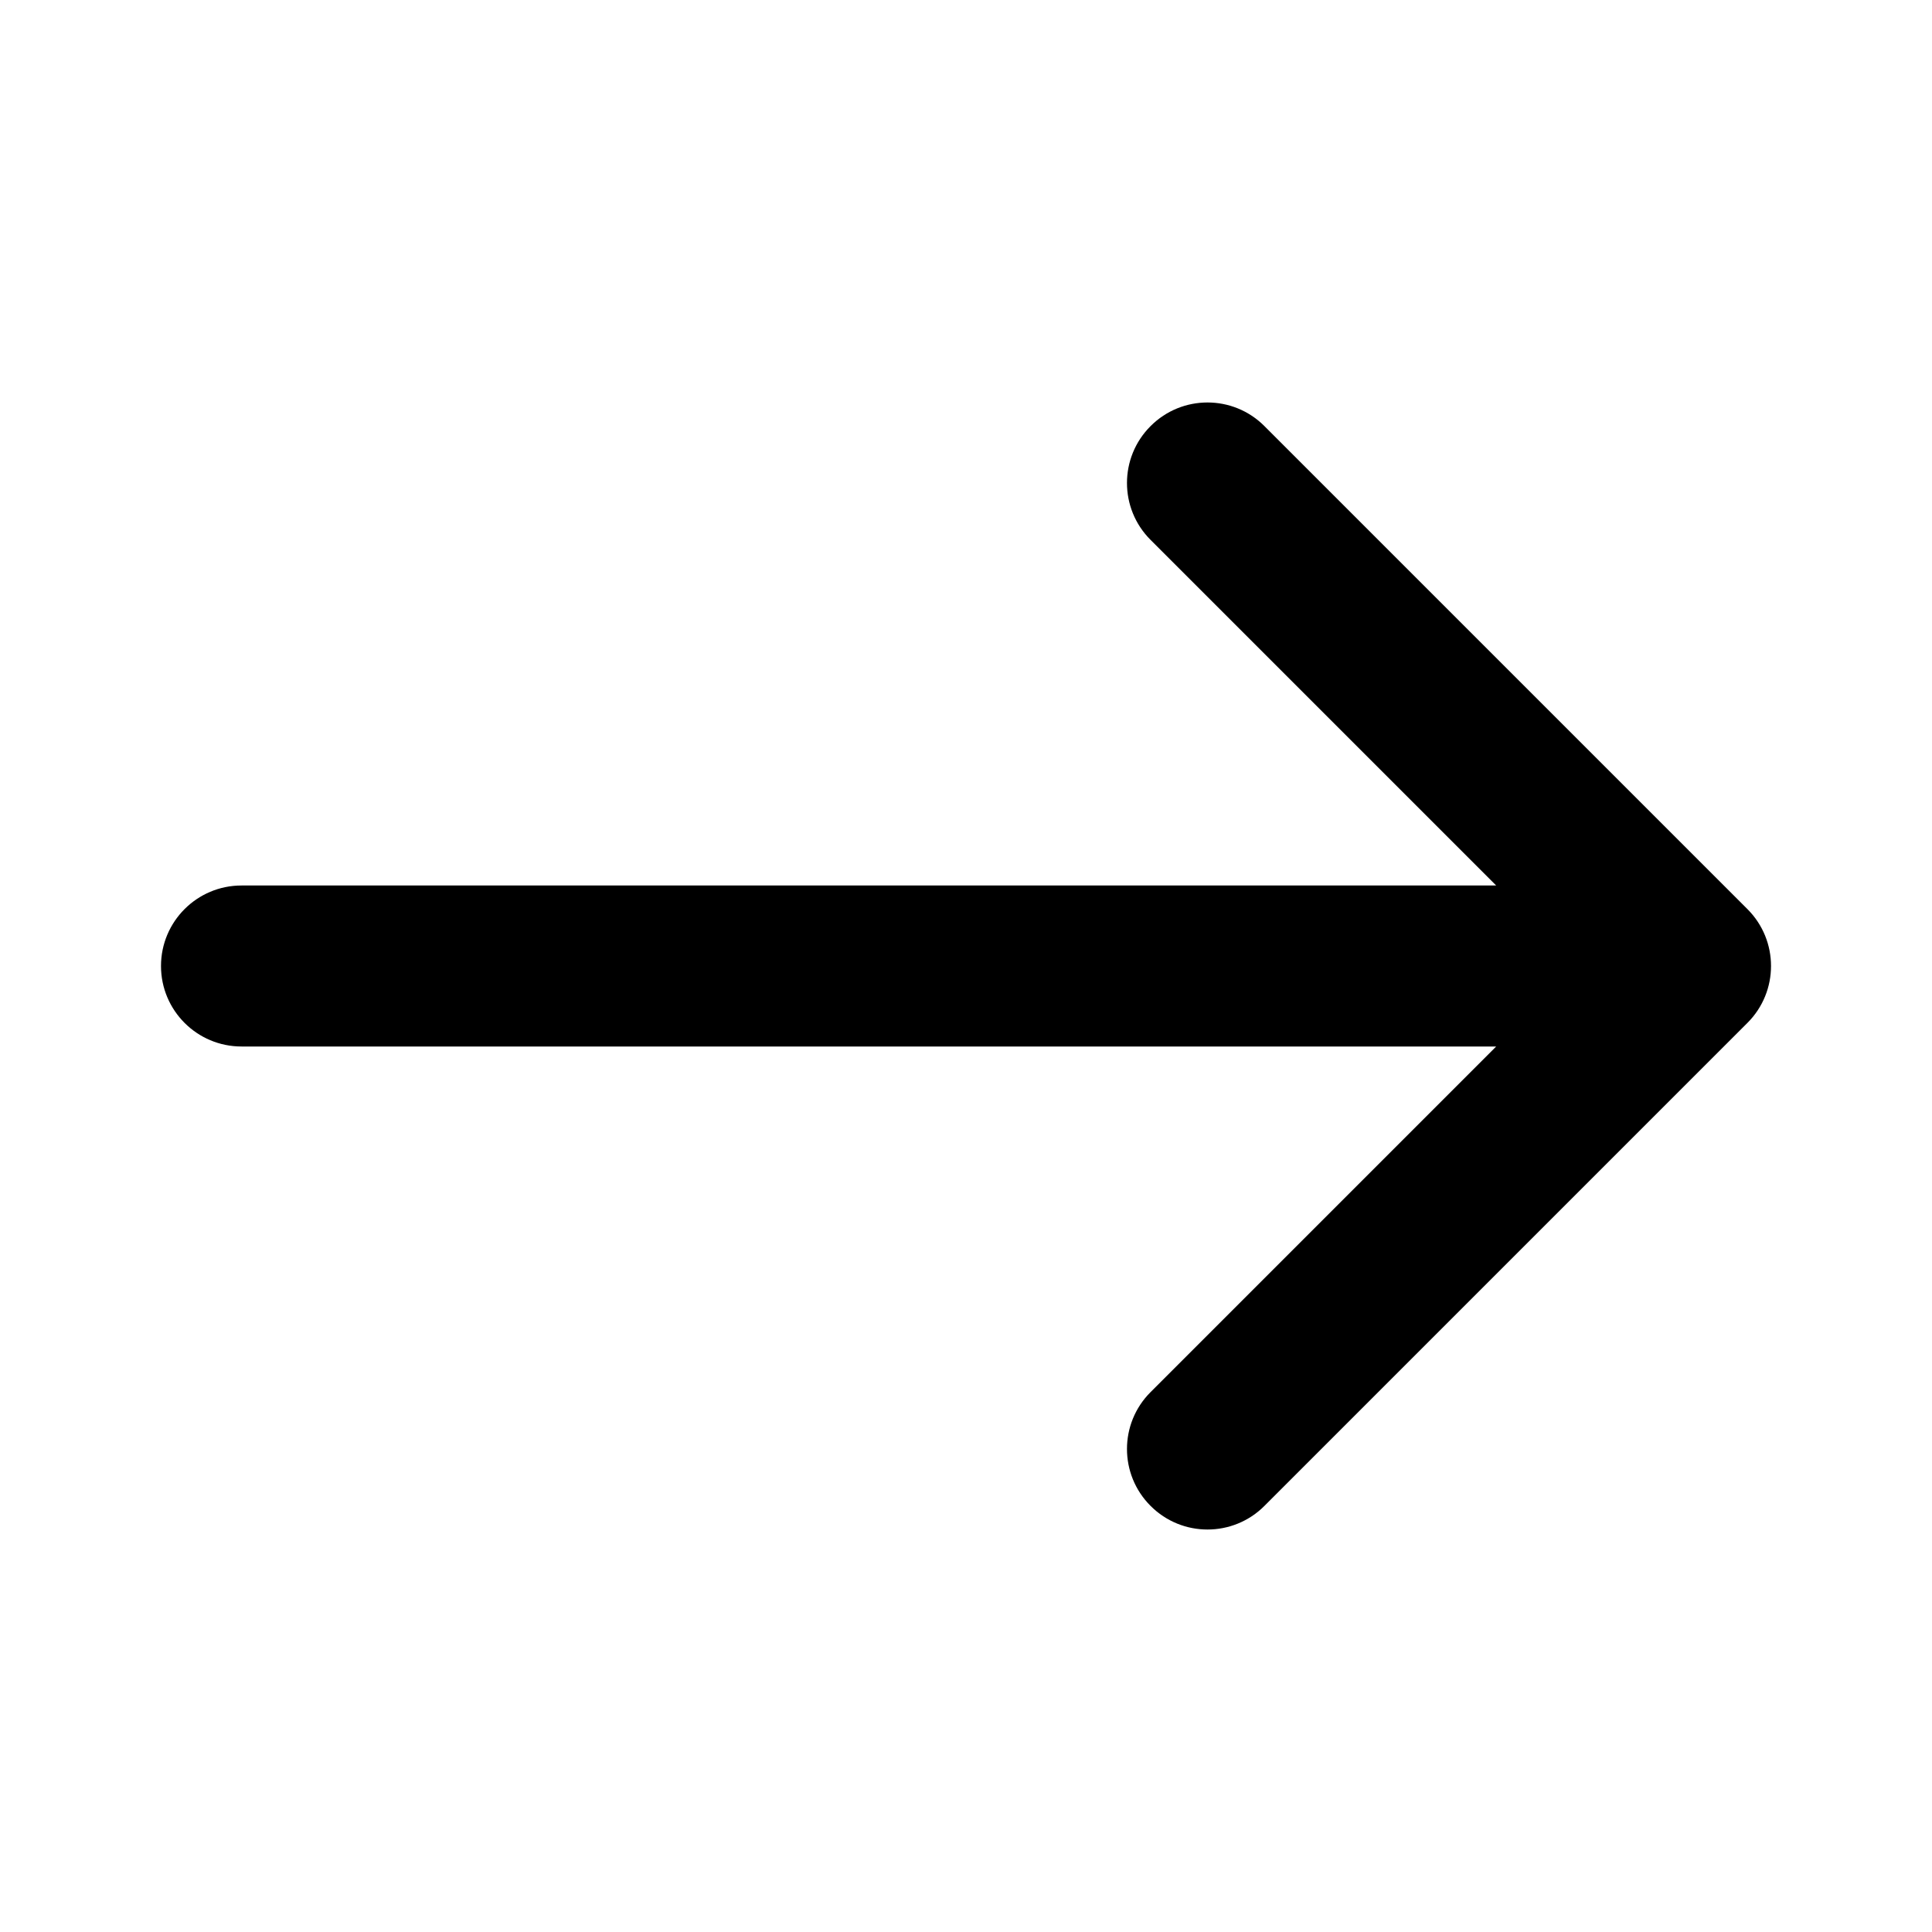
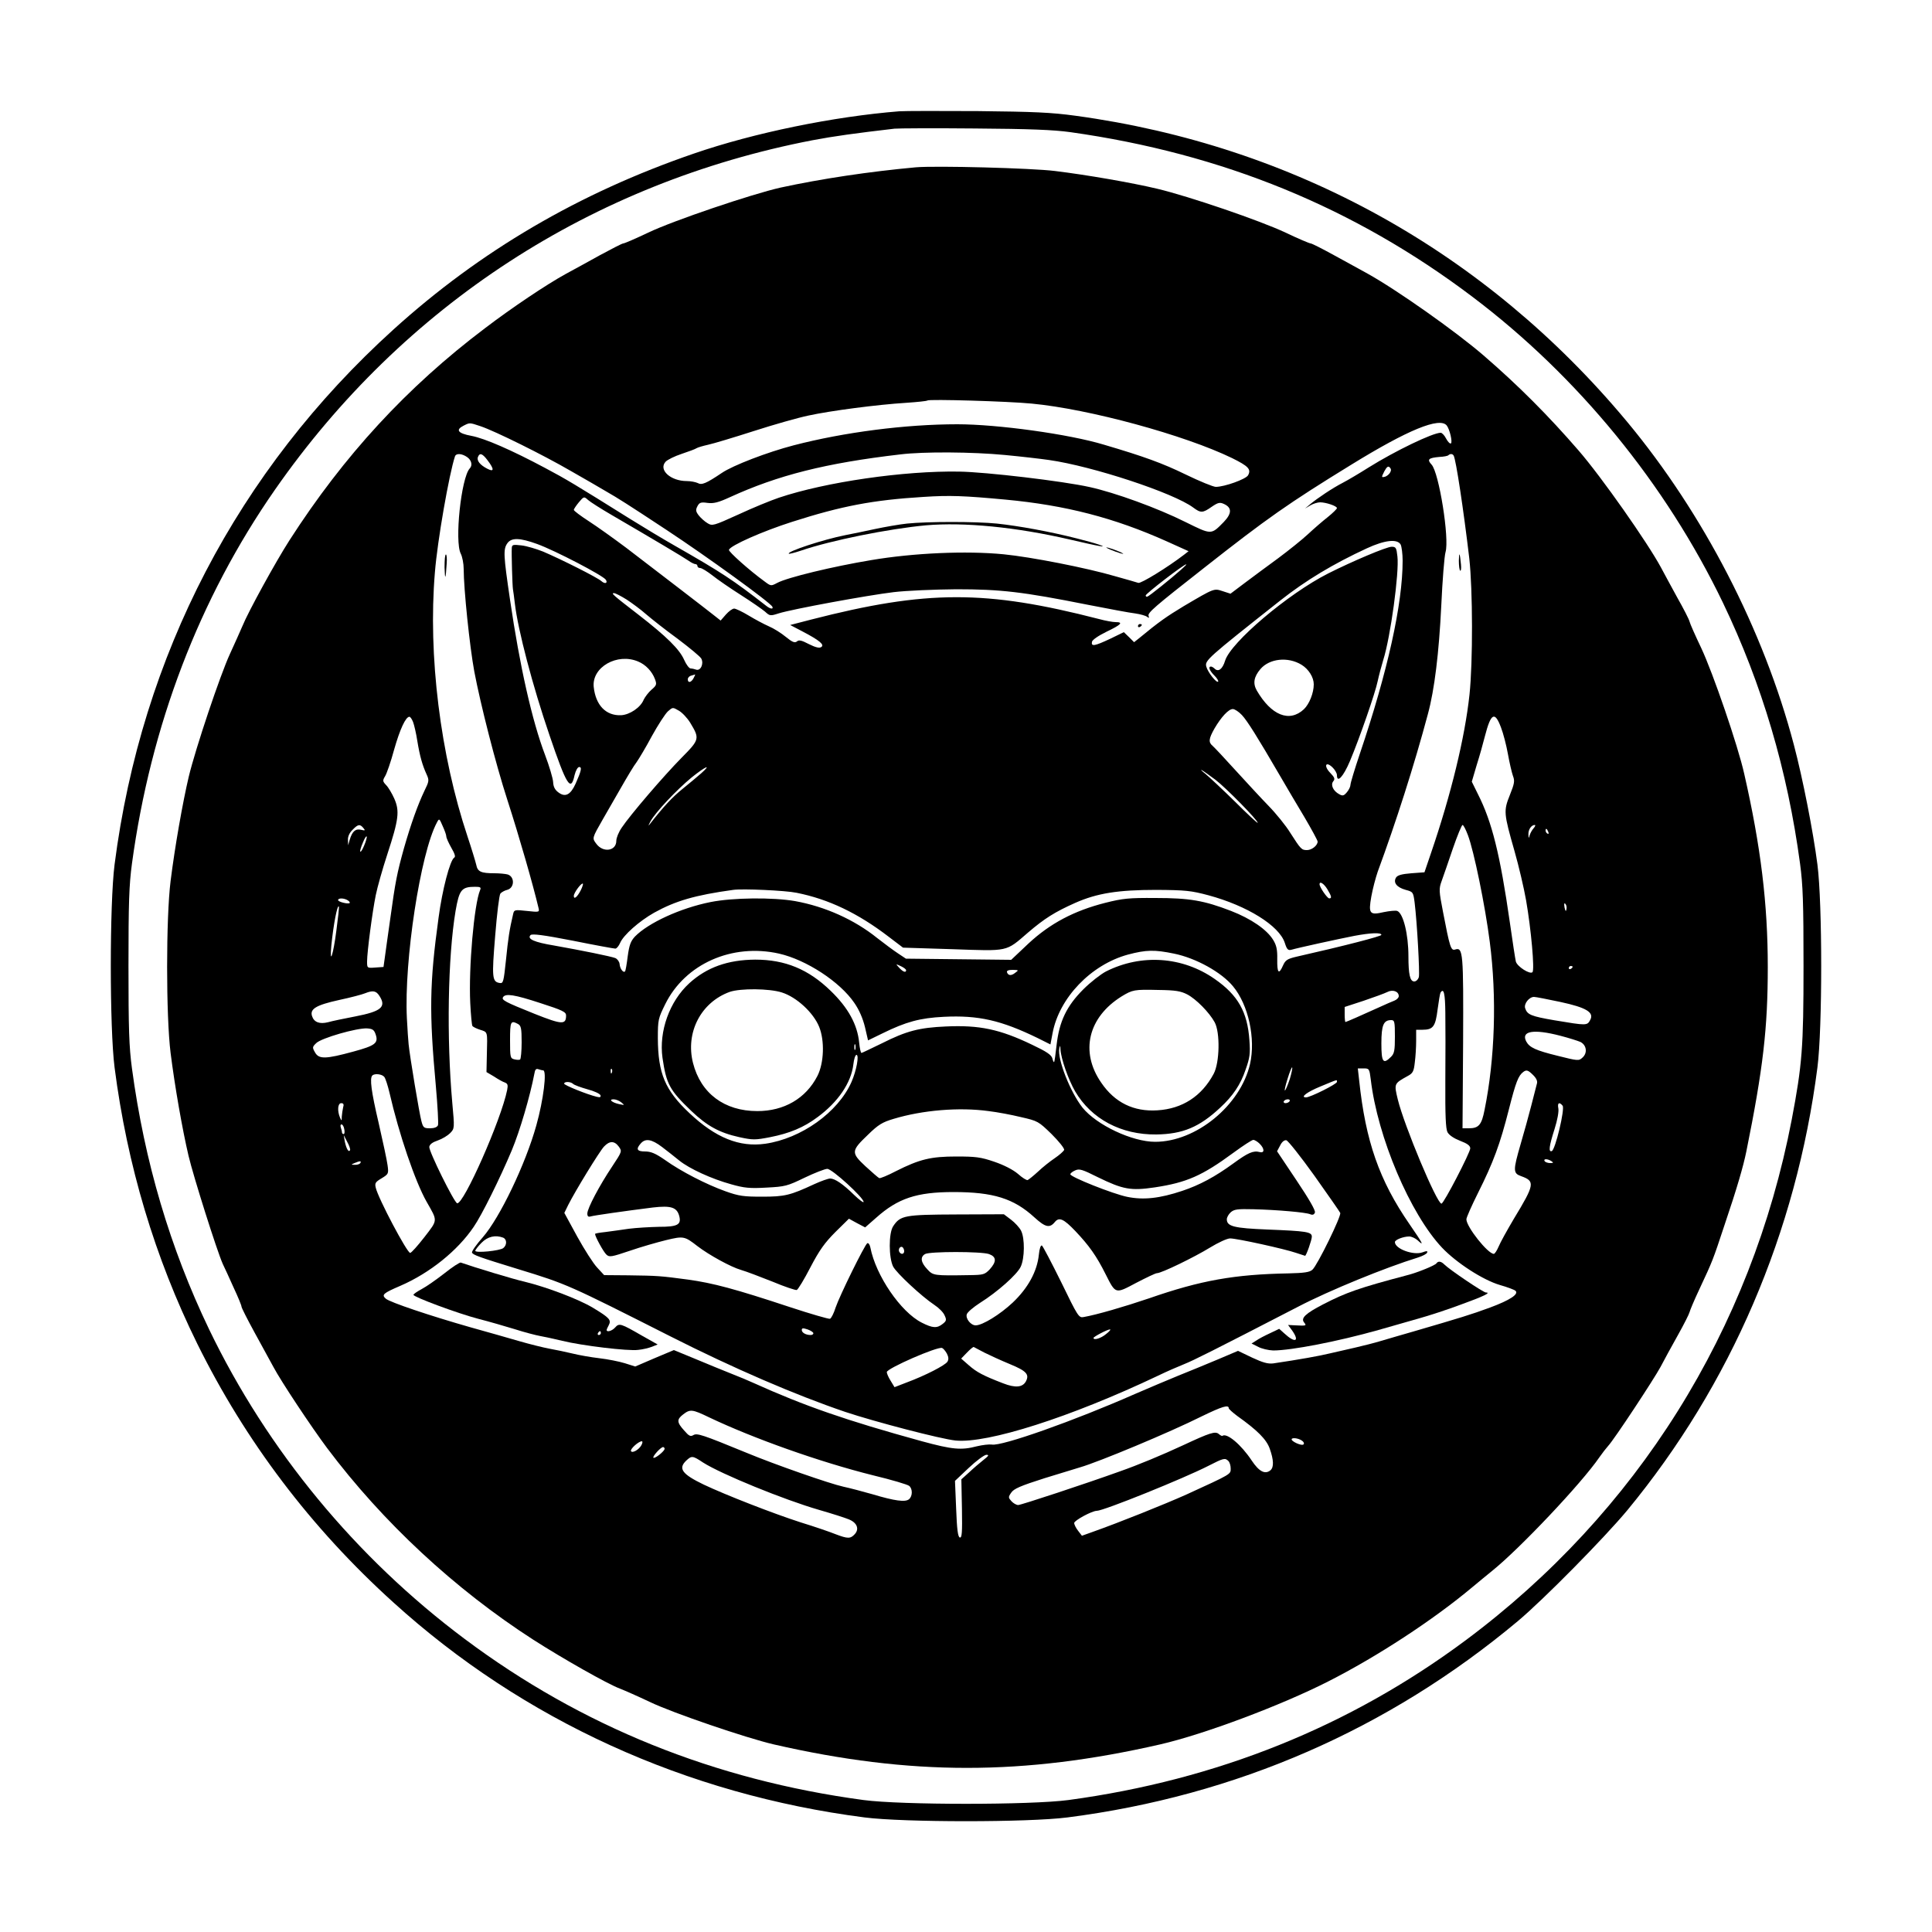
- <svg xmlns="http://www.w3.org/2000/svg" width="24" height="24" viewBox="0 0 24 24" fill="none">
-   <path fill-rule="evenodd" clip-rule="evenodd" d="M14.293 5.293C14.683 4.902 15.317 4.902 15.707 5.293L21.707 11.293C22.098 11.683 22.098 12.317 21.707 12.707L15.707 18.707C15.317 19.098 14.683 19.098 14.293 18.707C13.902 18.317 13.902 17.683 14.293 17.293L18.586 13H3C2.448 13 2 12.552 2 12C2 11.448 2.448 11 3 11H18.586L14.293 6.707C13.902 6.317 13.902 5.683 14.293 5.293Z" fill="black" />
+ <svg xmlns="http://www.w3.org/2000/svg" version="1.0" width="1000pt" height="1000pt" viewBox="0 0 1000 1000" preserveAspectRatio="xMidYMid meet">
+   <g transform="translate(0,1000) scale(0.1,-0.1)" fill="#000000" stroke="none">
+     <path d="M4655 9424 c-339 -27 -751 -111 -1064 -219 -594 -204 -1106 -504 -1555 -911 -805 -729 -1304 -1687 -1443 -2769 -26 -203 -26 -847 0 -1050 65 -505 208 -984 428 -1430 249 -504 588 -953 1015 -1339 672 -610 1516 -994 2439 -1113 203 -26 847 -26 1050 0 873 112 1661 456 2330 1015 136 114 448 431 568 575 536 650 874 1438 984 2292 26 203 26 847 0 1050 -22 171 -76 446 -122 620 -156 593 -468 1197 -864 1673 -732 879 -1724 1429 -2855 1583 -124 17 -215 21 -506 24 -195 1 -377 1 -405 -1z m885 -108 c789 -111 1471 -391 2081 -852 546 -412 1001 -969 1297 -1584 202 -421 334 -867 399 -1350 15 -111 18 -204 18 -530 0 -424 -7 -510 -61 -795 -210 -1091 -801 -2035 -1689 -2696 -600 -446 -1286 -722 -2055 -826 -197 -26 -863 -26 -1060 0 -773 104 -1461 382 -2065 834 -563 421 -1021 976 -1323 1603 -202 421 -334 867 -399 1350 -15 111 -18 204 -18 530 0 326 3 419 18 530 97 714 348 1372 740 1935 665 955 1641 1589 2782 1809 110 21 227 37 425 60 19 2 206 3 415 1 285 -2 409 -7 495 -19z" />
+     <path d="M4740 9134 c-240 -22 -488 -59 -700 -105 -147 -33 -553 -170 -685 -233 -65 -31 -123 -56 -129 -56 -6 0 -60 -28 -121 -61 -60 -33 -139 -77 -175 -96 -99 -54 -281 -176 -420 -282 -404 -305 -730 -659 -1012 -1098 -72 -112 -214 -371 -243 -443 -13 -30 -42 -95 -65 -145 -50 -108 -178 -489 -213 -635 -31 -131 -72 -363 -94 -540 -24 -190 -24 -700 0 -890 22 -175 61 -397 93 -533 25 -106 147 -492 177 -559 9 -18 34 -73 56 -122 23 -49 41 -93 41 -99 0 -6 30 -65 66 -131 37 -67 81 -148 99 -181 39 -74 198 -313 278 -420 289 -385 662 -731 1067 -992 153 -98 384 -229 448 -253 26 -10 96 -41 155 -69 118 -57 500 -187 642 -220 707 -162 1292 -162 2000 0 226 52 624 201 870 326 254 129 543 318 746 488 33 28 79 65 102 84 142 114 463 453 556 589 14 20 34 46 44 57 32 34 238 347 272 410 17 33 57 106 89 163 32 57 59 111 61 120 2 9 24 62 50 117 71 152 70 150 130 331 66 195 98 306 114 384 87 430 111 639 111 955 0 326 -36 623 -122 1000 -32 144 -162 523 -223 652 -31 65 -58 126 -60 136 -2 10 -31 67 -64 125 -32 59 -70 128 -84 155 -69 128 -308 469 -427 606 -155 179 -310 335 -492 492 -145 125 -450 340 -600 423 -35 19 -112 62 -173 95 -60 33 -115 61 -121 61 -6 0 -65 25 -130 56 -131 62 -500 188 -664 227 -130 31 -365 72 -530 92 -119 15 -617 28 -720 19z m600 -1223 c298 -28 792 -163 1037 -282 85 -42 100 -58 83 -89 -11 -20 -122 -60 -167 -60 -13 0 -84 29 -156 64 -119 58 -215 93 -422 154 -181 55 -551 106 -760 106 -267 0 -586 -41 -847 -109 -135 -35 -315 -104 -372 -143 -82 -55 -104 -64 -125 -52 -11 5 -36 10 -56 10 -84 0 -148 58 -110 100 9 10 47 29 84 41 36 12 71 25 76 29 6 4 33 12 60 18 28 6 134 38 237 71 102 33 229 69 282 80 114 25 359 57 506 66 58 4 107 9 110 12 7 8 419 -4 540 -16z m-2853 -117 c75 -25 325 -149 468 -232 72 -41 155 -89 185 -107 56 -32 107 -64 310 -198 208 -137 541 -378 548 -398 6 -14 -12 -11 -33 6 -172 134 -230 172 -475 312 -58 33 -161 95 -230 138 -278 174 -333 207 -437 262 -176 94 -314 154 -383 167 -70 13 -84 31 -40 53 32 16 30 16 87 -3z m5001 4 c16 -20 31 -87 22 -93 -5 -3 -16 8 -25 25 -8 16 -21 30 -28 30 -41 0 -236 -94 -372 -179 -49 -31 -110 -67 -135 -80 -51 -26 -132 -80 -170 -112 l-25 -21 27 16 c15 9 38 16 51 16 30 0 87 -19 87 -30 0 -4 -21 -25 -47 -46 -27 -21 -73 -61 -103 -89 -30 -28 -100 -84 -155 -125 -55 -40 -133 -98 -173 -128 l-73 -55 -40 13 c-46 15 -42 17 -203 -78 -86 -52 -127 -80 -232 -167 l-24 -19 -26 26 -27 26 -70 -34 c-81 -38 -100 -42 -95 -16 2 10 32 31 75 52 77 37 89 50 47 50 -14 0 -53 7 -86 16 -586 151 -891 151 -1490 -3 l-108 -28 63 -33 c88 -46 116 -69 98 -81 -10 -7 -30 -2 -64 15 -38 20 -52 23 -62 14 -11 -9 -24 -4 -57 23 -24 20 -64 45 -88 55 -25 11 -72 36 -105 56 -33 20 -67 36 -75 36 -9 0 -28 -14 -43 -31 l-27 -31 -33 26 c-40 32 -298 230 -455 350 -64 48 -152 111 -194 138 -43 28 -78 54 -78 59 0 4 12 22 26 39 26 31 27 31 48 12 11 -10 66 -45 121 -77 223 -130 371 -218 397 -236 15 -11 32 -19 38 -19 5 0 10 -4 10 -10 0 -5 6 -10 14 -10 8 0 36 -17 63 -38 26 -21 93 -67 148 -102 55 -35 111 -74 125 -86 24 -22 27 -23 70 -9 69 22 461 94 595 110 66 8 212 14 325 15 230 0 343 -13 679 -80 108 -21 219 -42 246 -45 28 -4 56 -12 63 -18 9 -7 11 -6 7 5 -6 16 30 47 289 250 324 255 435 333 759 532 295 182 458 248 495 204z m-2287 -153 c85 -8 188 -20 229 -26 225 -32 644 -170 746 -246 39 -29 49 -29 96 4 32 22 42 24 62 15 43 -19 43 -49 0 -94 -66 -67 -62 -67 -198 0 -144 72 -364 152 -496 181 -139 31 -537 78 -675 80 -286 5 -692 -54 -933 -135 -42 -14 -137 -53 -210 -87 -130 -59 -135 -60 -160 -45 -15 9 -35 27 -46 41 -15 20 -16 28 -6 47 10 19 18 22 52 17 32 -4 56 2 117 30 247 113 494 176 881 221 121 15 375 13 541 -3z m-2783 -11 c23 -16 29 -43 13 -59 -44 -49 -79 -378 -46 -441 8 -16 15 -51 15 -79 0 -102 31 -402 55 -531 32 -169 110 -476 171 -664 63 -195 133 -440 161 -558 6 -24 5 -24 -60 -17 -64 7 -66 6 -71 -16 -19 -80 -26 -127 -37 -237 -12 -113 -14 -123 -32 -120 -40 6 -42 27 -24 244 9 113 21 212 27 219 6 7 22 16 35 19 39 10 40 69 2 80 -12 3 -42 6 -67 6 -71 0 -88 8 -95 44 -4 17 -24 83 -45 146 -141 422 -205 939 -169 1367 13 165 74 511 104 601 6 17 36 15 63 -4z m106 -17 c35 -46 34 -62 -2 -43 -37 19 -56 42 -48 61 9 23 23 18 50 -18z m5000 25 c12 -20 51 -279 81 -532 18 -162 19 -536 1 -706 -24 -222 -95 -515 -199 -819 l-34 -100 -68 -5 c-50 -4 -71 -10 -79 -22 -16 -26 3 -51 50 -64 38 -10 39 -12 46 -65 13 -106 27 -364 22 -386 -4 -13 -14 -23 -24 -23 -22 0 -30 37 -30 130 0 115 -27 223 -58 235 -8 3 -40 0 -69 -6 -74 -17 -81 -9 -65 81 7 39 22 96 33 128 94 255 189 551 260 817 34 126 57 315 69 560 6 132 16 257 22 277 21 71 -34 412 -72 453 -25 27 -17 35 41 40 22 1 43 5 46 9 9 8 21 8 27 -2z m-330 -90 c-6 -9 -19 -19 -28 -20 -16 -4 -16 -2 -1 28 13 24 20 29 28 21 8 -8 9 -16 1 -29z m-1989 -138 c310 -29 562 -94 834 -216 l113 -51 -23 -18 c-86 -66 -223 -150 -237 -146 -9 3 -64 19 -122 35 -147 43 -433 99 -575 113 -194 19 -466 7 -685 -30 -199 -33 -435 -90 -487 -118 -32 -17 -33 -17 -65 7 -80 58 -188 155 -185 164 6 22 176 97 327 145 256 82 418 113 680 129 136 9 210 6 425 -14z m-2424 -230 c93 -34 341 -163 355 -185 11 -18 -5 -23 -23 -7 -21 19 -210 114 -302 153 -35 14 -85 29 -112 32 -43 5 -49 4 -50 -13 -2 -29 3 -197 6 -214 2 -9 6 -43 10 -75 16 -136 92 -426 179 -680 89 -262 111 -296 130 -207 6 24 16 42 24 42 15 0 11 -20 -19 -87 -26 -57 -53 -71 -88 -45 -18 13 -27 29 -28 54 -1 19 -20 83 -42 141 -67 176 -131 460 -181 802 -34 231 -36 262 -14 293 21 30 64 29 155 -4z m4469 -3 c5 -11 10 -48 10 -83 0 -225 -78 -575 -221 -998 -27 -80 -49 -153 -49 -162 0 -9 -8 -26 -18 -38 -16 -19 -22 -21 -40 -11 -32 17 -46 49 -31 67 10 12 7 20 -16 44 -34 35 -24 62 11 29 13 -12 24 -31 24 -41 0 -44 33 -8 67 72 50 119 132 355 144 415 6 28 19 77 29 110 37 117 83 452 73 535 -5 45 -8 50 -30 50 -26 0 -203 -75 -328 -138 -208 -105 -505 -357 -534 -452 -13 -43 -35 -60 -54 -41 -6 6 -15 11 -19 11 -16 0 -8 -21 18 -47 14 -14 22 -28 19 -31 -8 -9 -53 48 -61 77 -9 32 2 42 383 343 133 105 275 190 448 270 93 43 158 50 175 19z m-1136 -129 c-54 -48 -165 -137 -175 -140 -5 -2 -9 1 -9 6 0 9 198 162 210 161 3 0 -9 -12 -26 -27z m-2871 -155 c29 -19 75 -53 102 -77 28 -24 100 -81 162 -126 61 -46 117 -92 123 -103 14 -27 -4 -65 -27 -57 -8 3 -21 6 -28 6 -8 0 -23 20 -34 45 -24 54 -89 119 -236 233 -135 104 -143 112 -127 112 7 0 36 -15 65 -33z m60 -321 c39 -16 72 -51 87 -91 10 -27 9 -32 -18 -55 -16 -14 -33 -37 -40 -51 -16 -41 -73 -79 -118 -81 -78 -3 -131 52 -141 147 -10 102 122 177 230 131z m3434 -17 c37 -23 63 -65 63 -101 0 -45 -23 -102 -51 -129 -75 -70 -169 -32 -244 97 -21 37 -15 71 19 111 47 55 143 65 213 22z m-3147 -69 c-12 -23 -30 -27 -30 -6 0 8 8 17 18 19 9 3 18 5 20 6 1 0 -2 -8 -8 -19z m-18 -230 c50 -83 50 -87 -44 -182 -91 -92 -267 -297 -310 -362 -16 -23 -28 -53 -28 -68 0 -53 -68 -63 -103 -16 -23 30 -23 29 33 127 17 29 58 101 92 160 33 58 70 120 83 136 12 17 48 77 79 135 32 58 69 115 83 128 25 22 25 22 56 4 18 -10 44 -38 59 -62z m2856 39 c28 -30 80 -113 197 -314 32 -55 89 -152 127 -215 37 -63 68 -120 68 -126 0 -20 -30 -44 -55 -44 -28 0 -32 4 -87 90 -22 36 -73 99 -113 140 -40 41 -117 125 -172 185 -55 61 -107 116 -116 124 -23 19 -21 37 9 90 35 60 73 101 95 101 10 0 31 -14 47 -31z m-4290 -36 c6 -16 16 -59 22 -98 13 -79 26 -125 48 -173 14 -31 13 -36 -11 -85 -34 -71 -70 -171 -106 -297 -36 -129 -45 -175 -71 -365 -12 -82 -24 -172 -28 -200 l-7 -50 -43 -3 c-42 -3 -42 -3 -42 32 0 48 27 255 45 343 8 40 35 136 60 212 59 180 64 223 36 287 -12 27 -31 59 -42 70 -19 20 -19 24 -6 46 8 12 30 75 47 138 30 106 60 170 79 170 5 0 13 -12 19 -27z m5631 -28 c12 -31 28 -93 36 -138 8 -45 20 -96 26 -113 10 -26 8 -39 -16 -99 -33 -82 -32 -94 24 -290 22 -77 49 -192 60 -255 26 -150 45 -360 33 -372 -13 -13 -79 29 -86 55 -3 12 -17 103 -31 202 -51 355 -93 522 -165 664 l-32 65 25 85 c15 47 34 115 43 151 31 120 51 130 83 45z m-4140 -238 c-20 -17 -63 -54 -97 -81 -51 -41 -97 -90 -168 -181 -10 -13 -9 -9 3 14 25 46 135 163 213 227 71 57 107 73 49 21z m2662 -33 c55 -42 219 -209 219 -223 0 -4 -53 45 -117 109 -65 64 -134 128 -153 144 -19 15 -28 24 -20 20 8 -4 40 -27 71 -50z m-3981 -293 c0 -8 12 -34 26 -59 18 -31 23 -47 15 -51 -22 -14 -62 -167 -81 -311 -47 -341 -49 -490 -14 -872 9 -102 14 -193 11 -202 -4 -10 -19 -16 -41 -16 -32 0 -36 3 -45 38 -10 36 -60 334 -66 397 -2 17 -6 77 -9 135 -15 298 70 853 155 1012 12 23 13 23 30 -17 10 -22 19 -46 19 -54z m-429 43 c11 -13 9 -14 -12 -9 -29 7 -46 -8 -59 -52 l-8 -28 -1 28 c-1 17 8 37 24 52 28 29 38 31 56 9z m5717 -37 c31 -82 89 -364 113 -552 37 -285 27 -605 -27 -870 -15 -77 -30 -95 -81 -95 l-33 0 3 443 c2 468 0 496 -42 482 -21 -6 -27 12 -62 195 -21 109 -22 119 -7 160 9 25 35 100 58 168 23 67 46 122 50 122 5 0 17 -24 28 -53z m340 36 c-9 -10 -18 -27 -21 -38 -4 -16 -5 -15 -6 6 -1 25 15 49 33 49 5 0 2 -8 -6 -17z m76 -19 c3 -8 2 -12 -4 -9 -6 3 -10 10 -10 16 0 14 7 11 14 -7z m-6129 -70 c-8 -20 -17 -35 -20 -32 -3 2 3 23 13 46 9 23 18 37 20 32 2 -4 -4 -25 -13 -46z m1121 -232 c-18 -35 -36 -50 -36 -29 0 16 40 70 47 63 2 -2 -3 -18 -11 -34z m3864 6 c22 -37 25 -48 10 -48 -10 0 -50 58 -50 73 0 18 22 4 40 -25z m-4385 -5 c-31 -73 -60 -402 -51 -585 3 -60 8 -113 11 -118 3 -5 21 -14 40 -20 40 -13 38 -6 35 -127 l-2 -92 39 -23 c21 -14 46 -28 56 -31 15 -6 17 -13 12 -39 -31 -154 -226 -595 -259 -586 -16 5 -147 270 -144 292 2 13 17 24 44 33 23 8 51 25 64 38 23 24 23 25 11 157 -30 335 -23 755 17 993 19 110 31 125 101 125 28 0 32 -3 26 -17z m1638 -14 c166 -33 318 -106 476 -227 l75 -57 255 -8 c294 -10 275 -15 392 86 84 72 139 107 245 154 113 50 222 67 419 67 152 -1 180 -4 270 -28 200 -54 366 -157 395 -246 11 -35 17 -40 34 -36 33 10 244 56 326 72 85 16 140 18 140 5 0 -7 -188 -56 -440 -113 -47 -11 -57 -18 -69 -45 -22 -50 -31 -40 -30 32 1 50 -4 72 -21 100 -33 54 -115 110 -218 150 -140 54 -215 67 -392 67 -136 1 -168 -2 -259 -25 -162 -41 -286 -107 -397 -210 l-90 -85 -273 3 -272 3 -42 28 c-23 15 -71 51 -107 79 -118 95 -270 163 -425 191 -116 20 -322 18 -437 -5 -156 -31 -323 -108 -392 -179 -22 -24 -29 -44 -37 -102 -5 -40 -11 -76 -14 -78 -9 -9 -26 14 -28 38 -1 12 -11 26 -22 31 -23 9 -176 40 -317 65 -103 17 -141 34 -122 54 8 8 65 1 219 -29 114 -23 213 -41 220 -41 7 0 18 14 25 30 17 40 98 112 176 156 110 61 212 91 409 118 48 7 271 -3 328 -15z m-2323 -39 c8 -5 12 -11 10 -14 -8 -7 -60 6 -60 15 0 12 31 11 50 -1z m6308 -46 c-3 -14 -5 -12 -10 9 -3 19 -2 25 4 19 6 -6 8 -18 6 -28z m-6367 -111 c-16 -125 -36 -185 -26 -77 11 110 31 213 39 202 2 -2 -4 -58 -13 -125z m2292 -119 c140 -32 314 -145 389 -255 25 -36 44 -80 55 -125 l16 -69 76 37 c120 59 193 79 316 85 179 9 297 -18 486 -110 l66 -33 11 58 c34 183 199 355 390 407 94 25 138 26 239 5 113 -23 245 -96 305 -169 80 -96 118 -271 88 -403 -50 -214 -279 -402 -491 -402 -119 0 -303 87 -376 177 -63 80 -131 251 -120 307 4 17 5 16 6 -5 2 -47 41 -158 76 -218 84 -143 238 -225 420 -223 137 2 223 38 331 139 66 61 105 119 131 196 22 62 25 83 20 152 -10 147 -59 234 -180 318 -166 116 -379 131 -562 39 -27 -14 -80 -55 -118 -93 -86 -86 -124 -165 -138 -287 -5 -47 -11 -88 -13 -89 -2 -2 -6 6 -9 19 -5 18 -30 35 -104 70 -168 81 -274 103 -447 95 -138 -6 -204 -23 -331 -87 -56 -27 -103 -50 -106 -50 -4 0 -9 24 -12 53 -9 94 -57 181 -147 268 -115 112 -236 162 -391 162 -142 -1 -251 -40 -341 -122 -103 -94 -158 -249 -139 -386 20 -136 36 -167 150 -276 81 -77 144 -112 248 -135 70 -15 81 -15 159 0 101 20 174 50 246 104 106 78 174 178 185 273 3 27 10 49 16 49 15 0 0 -82 -26 -141 -70 -157 -260 -292 -446 -319 -134 -19 -257 31 -392 158 -127 119 -163 206 -164 388 0 96 2 103 38 176 103 209 346 317 590 262z m657 -86 c0 -14 -16 -9 -36 13 -19 21 -19 21 9 8 15 -7 27 -16 27 -21z m3450 18 c0 -3 -4 -8 -10 -11 -5 -3 -10 -1 -10 4 0 6 5 11 10 11 6 0 10 -2 10 -4z m-2885 -31 c-21 -17 -37 -15 -43 3 -2 8 8 12 30 12 31 -1 32 -1 13 -15z m-1208 -102 c76 -24 163 -104 193 -178 29 -72 25 -187 -9 -254 -60 -117 -173 -182 -311 -182 -171 0 -293 92 -333 249 -40 158 41 314 190 368 55 19 205 18 270 -3z m2098 -10 c46 -24 114 -93 142 -144 29 -53 26 -209 -5 -267 -62 -116 -162 -181 -291 -189 -123 -8 -221 40 -291 143 -111 160 -68 339 106 447 56 34 65 36 189 33 90 -1 117 -6 150 -23z m1095 -9 c0 -8 -10 -18 -22 -23 -13 -5 -48 -20 -78 -34 -86 -39 -172 -77 -176 -77 -2 0 -4 17 -4 39 l0 39 98 32 c53 18 108 38 122 45 28 15 60 4 60 -21z m-5276 1 c37 -57 9 -80 -125 -106 -57 -11 -121 -24 -141 -30 -44 -11 -73 0 -83 32 -12 37 22 57 140 83 61 13 121 29 135 35 40 16 57 13 74 -14z m5517 -87 c1 -62 1 -221 0 -353 -1 -180 2 -246 11 -265 9 -16 33 -32 66 -45 37 -14 52 -25 52 -39 0 -21 -137 -286 -149 -286 -24 0 -193 404 -226 539 -20 83 -20 82 52 122 26 14 31 24 36 70 4 30 7 80 7 112 l0 57 33 0 c55 0 67 17 78 105 6 43 12 82 15 87 17 27 24 -5 25 -104z m-4684 50 c115 -37 133 -46 133 -64 0 -49 -21 -48 -162 8 -157 63 -173 72 -164 87 13 20 59 13 193 -31z m5279 6 c135 -29 176 -54 155 -93 -16 -30 -17 -30 -185 -2 -122 21 -141 29 -152 63 -7 23 21 58 46 58 9 0 70 -12 136 -26z m-856 -179 c0 -72 -3 -88 -20 -105 -41 -41 -50 -28 -50 69 0 95 11 121 51 121 17 0 19 -8 19 -85z m-4539 65 c16 -9 19 -22 19 -95 0 -46 -4 -86 -8 -89 -5 -3 -18 -2 -30 1 -21 5 -22 11 -22 99 0 97 3 104 41 84z m-737 -53 c16 -46 -1 -59 -115 -90 -143 -39 -178 -40 -198 -5 -15 26 -15 29 6 49 26 26 210 79 263 76 28 -2 36 -7 44 -30z m6132 -8 c43 -11 90 -26 104 -32 32 -16 38 -57 11 -81 -19 -18 -24 -17 -128 9 -114 28 -146 43 -163 74 -29 55 38 66 176 30z m-3649 -71 c-3 -7 -5 -2 -5 12 0 14 2 19 5 13 2 -7 2 -19 0 -25z m2249 -153 c-10 -30 -21 -57 -25 -59 -4 -3 2 24 13 59 11 36 22 63 24 60 3 -2 -3 -29 -12 -60z m-3865 45 c21 0 2 -153 -35 -285 -56 -201 -189 -478 -277 -579 -33 -37 -58 -73 -56 -79 4 -12 33 -23 242 -87 249 -76 259 -81 785 -347 326 -165 646 -303 905 -391 156 -52 494 -140 570 -148 166 -17 597 121 1046 334 47 23 110 50 140 62 49 20 130 60 589 297 161 84 453 203 619 254 25 8 46 19 48 26 3 9 -3 9 -24 1 -47 -17 -143 18 -143 53 0 12 44 29 74 29 12 0 32 -9 44 -20 35 -33 27 -17 -42 83 -157 227 -228 431 -261 745 l-7 62 30 0 c29 0 30 -2 37 -57 35 -299 204 -696 369 -871 74 -78 211 -167 299 -193 39 -11 76 -25 81 -30 19 -17 -27 -48 -132 -87 -101 -37 -147 -51 -397 -124 -55 -16 -129 -37 -165 -48 -36 -11 -96 -26 -135 -35 -38 -9 -97 -22 -131 -30 -53 -13 -159 -32 -294 -52 -28 -3 -53 4 -109 30 l-73 35 -106 -45 c-59 -25 -150 -62 -202 -83 -52 -21 -153 -64 -225 -95 -315 -139 -691 -272 -741 -262 -14 2 -49 -2 -78 -9 -80 -21 -126 -17 -284 26 -396 109 -608 183 -872 302 -24 11 -76 33 -115 48 -38 15 -121 49 -183 75 l-114 47 -100 -42 -100 -43 -54 17 c-29 9 -89 21 -133 26 -43 5 -105 16 -137 24 -33 8 -86 19 -119 25 -33 6 -105 24 -160 40 -55 16 -167 48 -250 71 -207 59 -416 129 -438 148 -23 20 -15 28 76 67 152 66 296 182 379 305 42 61 135 249 197 396 42 101 94 278 117 397 3 21 9 27 20 23 9 -3 20 -6 25 -6z m356 -12 c-3 -8 -6 -5 -6 6 -1 11 2 17 5 13 3 -3 4 -12 1 -19z m4769 -13 c17 -17 23 -32 19 -44 -3 -11 -16 -61 -29 -113 -13 -51 -38 -141 -55 -199 -40 -138 -40 -152 3 -167 72 -26 70 -42 -38 -220 -35 -59 -71 -124 -79 -144 -9 -21 -20 -38 -25 -38 -31 0 -142 140 -142 179 0 9 27 70 60 136 80 160 114 252 160 433 36 142 49 175 75 194 16 12 25 9 51 -17z m-5947 -9 c6 -7 18 -44 27 -82 49 -214 133 -460 192 -564 58 -102 59 -92 -11 -183 -35 -45 -68 -82 -74 -82 -16 0 -165 281 -178 337 -6 24 -2 30 30 49 36 22 37 24 31 68 -3 24 -24 122 -46 218 -39 166 -47 232 -33 246 11 12 50 8 62 -7z m4931 -26 c0 -11 -138 -80 -160 -80 -32 0 5 28 76 57 92 38 84 36 84 23z m-3954 -10 c6 -6 39 -18 74 -28 35 -9 65 -23 68 -31 3 -10 -2 -12 -19 -8 -50 12 -169 60 -169 68 0 12 34 11 46 -1z m250 -96 c18 -15 18 -15 -11 -9 -37 8 -57 25 -29 25 11 0 29 -7 40 -16z m3459 6 c-3 -5 -13 -10 -21 -10 -8 0 -12 5 -9 10 3 6 13 10 21 10 8 0 12 -4 9 -10z m-4899 -32 c-3 -13 -6 -34 -7 -48 0 -23 -1 -23 -9 -5 -15 35 -12 75 6 75 12 0 15 -6 10 -22z m6312 9 c13 -16 -38 -229 -56 -235 -18 -6 -14 25 14 113 15 47 23 91 20 108 -6 29 5 35 22 14z m-2971 -28 c43 -5 118 -19 167 -31 88 -20 91 -22 159 -88 38 -38 67 -74 65 -82 -3 -7 -24 -26 -49 -43 -24 -16 -63 -47 -87 -70 -24 -22 -48 -41 -53 -43 -5 -2 -28 12 -50 32 -26 22 -73 46 -123 63 -70 24 -97 27 -196 27 -132 0 -190 -14 -313 -76 -42 -22 -81 -38 -86 -36 -5 2 -36 29 -71 61 -76 71 -75 80 13 164 53 52 75 65 133 82 149 45 339 61 491 40z m-3335 -94 c3 -14 1 -25 -3 -25 -5 0 -9 4 -9 9 0 5 -3 16 -6 25 -3 9 -2 16 4 16 5 0 12 -11 14 -25z m30 -108 c-7 -14 -19 6 -27 43 l-6 35 18 -35 c11 -19 17 -39 15 -43z m1615 16 c26 -20 66 -51 89 -70 52 -42 167 -95 269 -123 67 -19 96 -22 182 -17 97 5 108 8 197 51 52 25 106 46 118 46 25 0 188 -149 188 -171 0 -6 -22 10 -49 36 -58 57 -100 85 -124 85 -10 0 -47 -13 -82 -29 -125 -58 -153 -65 -270 -65 -96 0 -120 3 -190 28 -98 35 -229 102 -313 162 -49 34 -73 44 -103 44 -42 0 -49 12 -22 42 24 27 56 22 110 -19z m3093 17 c26 -26 26 -50 0 -43 -33 9 -61 -4 -135 -58 -96 -70 -176 -113 -266 -143 -117 -39 -200 -48 -284 -31 -74 15 -295 103 -295 117 0 5 11 14 25 20 22 10 37 5 117 -35 131 -64 171 -71 294 -53 166 25 246 60 409 180 49 36 95 66 102 66 7 0 22 -9 33 -20z m283 -165 c70 -99 131 -186 134 -193 7 -15 -118 -271 -144 -294 -14 -13 -42 -17 -123 -19 -280 -5 -455 -36 -722 -129 -130 -44 -271 -85 -339 -97 -25 -5 -30 3 -116 180 -50 101 -95 187 -100 190 -6 4 -13 -16 -16 -48 -9 -86 -56 -172 -135 -247 -66 -62 -157 -118 -192 -118 -25 0 -53 35 -46 57 3 11 34 37 68 59 91 57 192 147 211 187 21 44 22 148 2 187 -8 16 -32 42 -52 57 l-37 28 -245 -1 c-269 -1 -291 -5 -328 -61 -24 -36 -23 -164 0 -209 18 -34 148 -155 213 -198 23 -15 47 -39 53 -54 11 -23 10 -29 -9 -44 -30 -24 -52 -23 -109 6 -109 55 -238 244 -266 389 -3 15 -10 25 -16 22 -14 -9 -143 -271 -164 -333 -9 -29 -22 -55 -29 -58 -6 -2 -100 25 -209 61 -281 93 -396 124 -527 142 -142 19 -156 20 -309 22 l-124 1 -36 39 c-20 21 -66 93 -103 160 l-67 123 20 41 c36 72 161 276 185 302 29 31 54 31 77 0 17 -24 17 -25 -34 -102 -67 -100 -129 -218 -129 -244 0 -15 5 -19 18 -15 17 5 170 27 321 46 95 11 125 1 137 -45 11 -44 -9 -55 -105 -55 -47 -1 -117 -5 -156 -10 -38 -6 -94 -13 -122 -17 -29 -3 -53 -7 -53 -10 0 -13 44 -94 59 -107 15 -14 26 -12 121 20 58 20 142 44 187 55 91 22 96 21 163 -31 60 -46 173 -108 225 -123 28 -8 101 -36 164 -61 62 -26 119 -45 125 -43 7 3 39 56 71 118 46 88 74 127 129 182 l70 69 42 -23 42 -22 57 50 c112 100 209 133 400 133 206 0 312 -33 419 -131 57 -52 79 -57 106 -24 22 27 46 16 106 -47 71 -75 109 -128 157 -224 52 -103 49 -102 158 -44 52 27 100 50 107 50 24 0 194 83 274 132 44 27 90 48 105 48 36 0 285 -55 342 -75 24 -8 45 -15 46 -15 6 0 35 82 35 99 0 25 -28 29 -230 37 -172 7 -210 16 -210 53 0 10 9 26 20 36 18 16 35 18 118 16 122 -3 272 -16 294 -26 12 -5 20 -2 24 9 4 10 -30 69 -95 166 l-101 151 16 30 c9 19 22 29 32 27 9 -2 74 -84 145 -183z m1227 75 c12 -8 11 -10 -7 -10 -12 0 -25 5 -28 10 -8 13 15 13 35 0z m-6165 -10 c-3 -5 -16 -10 -28 -9 -21 0 -21 1 -2 9 28 12 37 12 30 0z m739 -386 c20 -8 21 -38 1 -54 -17 -14 -145 -27 -145 -14 0 4 14 23 32 41 32 33 72 42 112 27z m2076 -70 c0 -16 -16 -19 -25 -4 -8 13 4 32 16 25 5 -4 9 -13 9 -21z m439 -15 c39 -14 40 -39 4 -79 -26 -27 -33 -29 -103 -30 -187 -3 -190 -3 -221 31 -33 35 -37 63 -11 78 23 14 291 14 331 0z m-909 -410 c0 -5 -6 -9 -14 -9 -25 0 -46 12 -46 26 0 10 6 11 30 3 17 -6 30 -15 30 -20z m1515 -4 c-26 -22 -65 -34 -65 -20 0 6 72 44 85 44 6 0 -3 -11 -20 -24z m-824 -101 c9 -18 10 -30 3 -42 -12 -19 -115 -72 -212 -108 l-62 -24 -20 33 c-11 17 -20 38 -20 45 0 19 261 133 286 125 6 -2 17 -15 25 -29z m194 5 c28 -14 87 -41 133 -60 85 -35 101 -53 82 -89 -17 -31 -54 -35 -118 -10 -104 40 -137 58 -177 93 l-40 35 30 31 c16 17 32 30 35 29 3 -2 28 -15 55 -29z m1265 -288 c0 -4 20 -22 44 -40 104 -74 151 -121 168 -169 21 -59 22 -96 4 -112 -28 -23 -59 -7 -97 50 -55 83 -129 145 -152 128 -2 -2 -11 3 -19 10 -18 15 -46 6 -183 -58 -112 -52 -235 -103 -329 -136 -175 -63 -511 -174 -526 -174 -9 0 -25 9 -35 20 -16 18 -17 21 -1 44 13 20 47 35 173 75 87 27 169 52 183 56 97 28 462 180 630 264 105 51 140 62 140 42z m-2690 -47 c229 -109 572 -231 848 -300 96 -23 180 -48 188 -55 18 -15 18 -53 -1 -69 -19 -16 -73 -9 -190 26 -49 14 -117 32 -150 39 -69 15 -353 114 -500 175 -231 95 -257 103 -276 92 -15 -9 -23 -5 -48 24 -38 42 -39 57 -5 83 36 28 47 27 134 -15z m3074 -125 c5 -5 7 -12 3 -15 -9 -10 -68 17 -61 28 6 9 43 2 58 -13z m-3424 -19 c-13 -24 -47 -43 -54 -31 -6 10 39 51 56 51 5 0 4 -9 -2 -20z m120 -19 c0 -12 -51 -53 -58 -46 -6 6 38 55 50 55 4 0 8 -4 8 -9z m1650 -58 c-19 -15 -53 -44 -74 -64 l-40 -36 3 -153 c2 -123 0 -151 -11 -148 -10 3 -15 42 -19 149 l-6 144 71 67 c39 37 80 67 91 68 16 0 13 -5 -15 -27z m-1451 -13 c94 -60 420 -193 600 -245 66 -19 135 -41 154 -49 43 -17 56 -50 31 -77 -22 -24 -36 -24 -99 0 -27 11 -108 39 -180 61 -143 46 -389 142 -503 196 -112 54 -133 83 -90 124 28 26 33 26 87 -10z m2719 8 c7 -7 12 -24 12 -39 0 -30 6 -27 -230 -135 -112 -50 -343 -143 -487 -194 l-53 -19 -20 26 c-11 14 -20 32 -20 40 0 13 92 63 117 63 35 0 451 168 578 233 78 40 86 42 103 25z" />
+     <path d="M5890 6759 c0 -5 5 -7 10 -4 6 3 10 8 10 11 0 2 -4 4 -10 4 -5 0 -10 -5 -10 -11z" />
+     <path d="M2301 7063 c2 -70 6 -63 11 20 2 26 0 47 -4 47 -5 0 -7 -30 -7 -67z" />
+     <path d="M7551 7098 c0 -26 3 -49 7 -52 4 -2 6 12 4 32 -6 62 -10 69 -11 20z" />
+     <path d="M4695 7290 c-39 -4 -113 -17 -165 -28 -52 -11 -122 -26 -155 -32 -112 -22 -304 -85 -292 -96 2 -2 30 5 63 16 151 52 452 113 647 131 198 17 465 -9 742 -73 72 -17 141 -32 155 -34 51 -9 -15 14 -116 39 -137 35 -301 65 -414 77 -108 11 -360 11 -465 0z" />
+     <path d="M5745 7156 c17 -7 41 -16 55 -20 20 -5 19 -3 -5 8 -16 7 -41 16 -55 20 -20 5 -19 3 5 -8z" />
+     <path d="M2300 3409 c-41 -32 -94 -69 -117 -81 -24 -13 -43 -26 -43 -30 0 -11 228 -96 335 -124 55 -14 141 -39 190 -54 50 -16 108 -31 130 -35 22 -4 74 -15 115 -25 101 -25 342 -54 393 -47 23 2 55 10 71 16 l30 12 -80 45 c-111 64 -119 67 -140 43 -16 -18 -44 -26 -44 -13 0 3 5 14 11 25 14 27 4 38 -82 90 -75 45 -239 107 -354 135 -54 12 -256 73 -330 99 -5 2 -44 -23 -85 -56z m810 -309 c0 -5 -5 -10 -11 -10 -5 0 -7 5 -4 10 3 6 8 10 11 10 2 0 4 -4 4 -10z" />
+     <path d="M7435 3461 c-6 -10 -98 -48 -150 -61 -250 -66 -318 -90 -436 -151 -93 -48 -117 -72 -99 -94 14 -17 11 -18 -44 -15 l-39 2 22 -30 c39 -56 14 -65 -41 -14 l-27 24 -48 -23 c-26 -12 -59 -29 -71 -38 l-24 -15 34 -17 c18 -10 53 -18 78 -19 94 0 336 47 545 106 66 19 161 46 210 60 50 14 146 45 215 71 119 43 160 63 131 63 -13 0 -187 117 -215 145 -17 17 -32 19 -41 6z" />
+   </g>
</svg>
